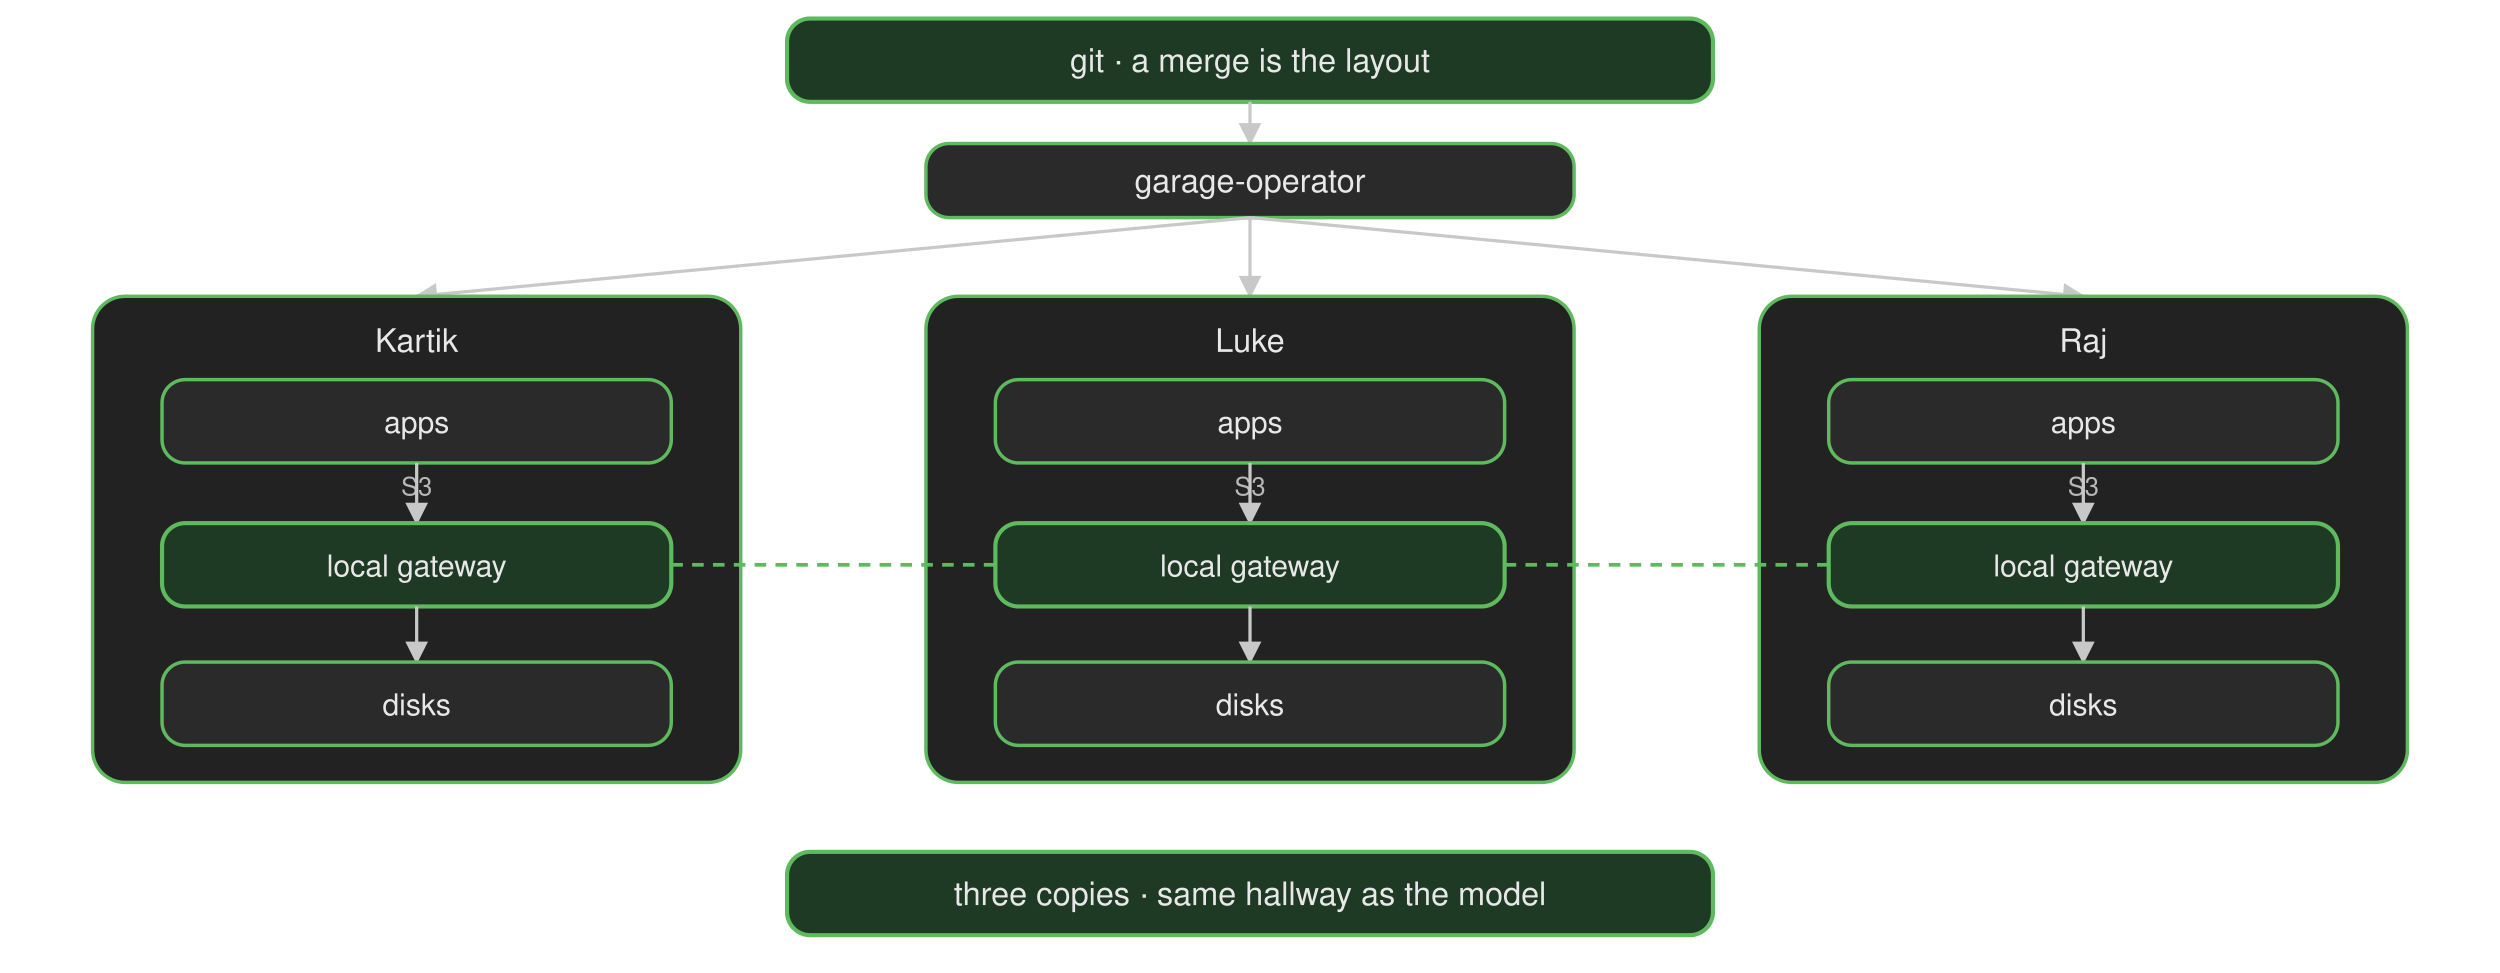
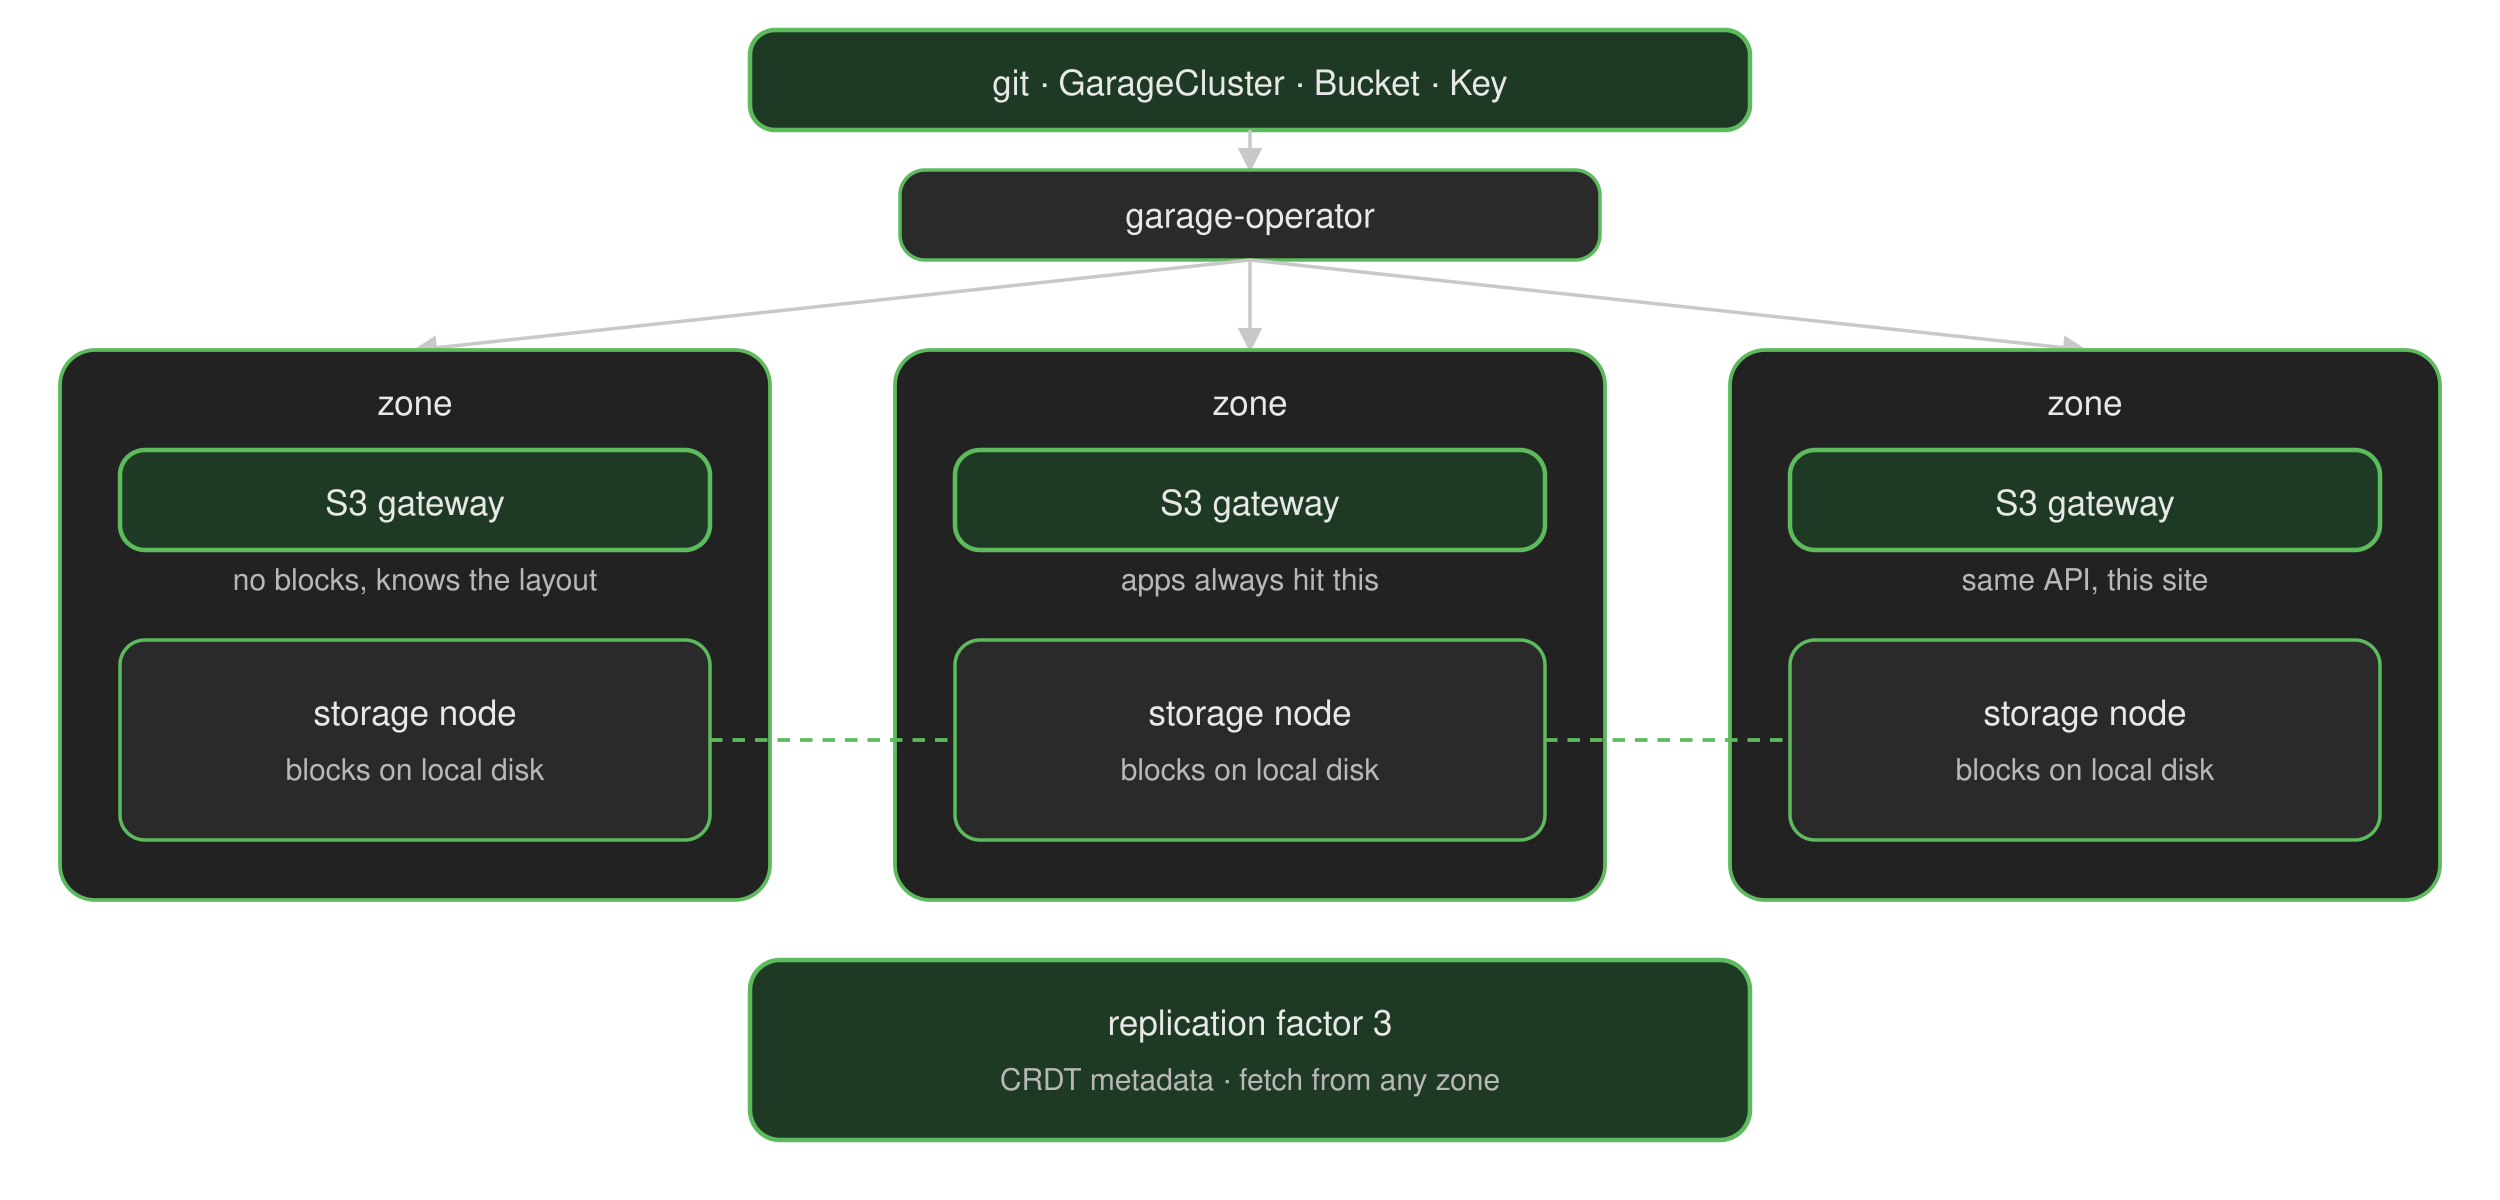
- <svg xmlns="http://www.w3.org/2000/svg" viewBox="0 0 1080 420" width="1080" height="420">
+ <svg xmlns="http://www.w3.org/2000/svg" viewBox="0 0 1000 480" width="1000" height="480">
  <style>
    .card { fill: #222; stroke: #5dba5d; stroke-width: 1.5; }
-     .box { fill: #2a2a2a; stroke: #5dba5d; stroke-width: 1.5; }
+     .box { fill: #2a2a2a; stroke: #5dba5d; stroke-width: 1.4; }
    .hi { fill: #1e3a24; stroke: #5dba5d; stroke-width: 1.8; }
    .t { fill: #e8e8e8; font-family: ui-sans-serif, Helvetica, Arial, sans-serif; font-size: 14px; text-anchor: middle; }
-     .ts { fill: #e8e8e8; font-family: ui-sans-serif, Helvetica, Arial, sans-serif; font-size: 13px; text-anchor: middle; }
-     .label { fill: #b8b8b8; font-family: ui-sans-serif, Helvetica, Arial, sans-serif; font-size: 11px; text-anchor: middle; }
-     .line { stroke: #c8c8c8; stroke-width: 1.4; fill: none; marker-end: url(#arr); }
-     .mesh { stroke: #5dba5d; stroke-width: 1.6; fill: none; stroke-dasharray: 5 4; }
+     .s { fill: #b8b8b8; font-family: ui-sans-serif, Helvetica, Arial, sans-serif; font-size: 12px; text-anchor: middle; }
+     .line { stroke: #c8c8c8; stroke-width: 1.4; fill: none; marker-end: url(#a); }
+     .mesh { stroke: #5dba5d; stroke-width: 1.5; fill: none; stroke-dasharray: 5 4; }
  </style>
  <defs>
-     <marker id="arr" viewBox="0 0 10 10" refX="9" refY="5" markerWidth="7" markerHeight="7" orient="auto-start-reverse">
+     <marker id="a" viewBox="0 0 10 10" refX="9" refY="5" markerWidth="7" markerHeight="7" orient="auto-start-reverse">
      <path d="M 0 0 L 10 5 L 0 10 z" fill="#c8c8c8" />
    </marker>
  </defs>
-   <rect class="hi" x="340" y="8" width="400" height="36" rx="10" />
-   <text class="t" x="540" y="31">git  ·  a merge is the layout</text>
-   <line class="line" x1="540" y1="44" x2="540" y2="62" />
-   <rect class="box" x="400" y="62" width="280" height="32" rx="10" />
-   <text class="t" x="540" y="83">garage-operator</text>
-   <line class="line" x1="540" y1="94" x2="180" y2="128" />
-   <line class="line" x1="540" y1="94" x2="540" y2="128" />
-   <line class="line" x1="540" y1="94" x2="900" y2="128" />
-   <rect class="card" x="40" y="128" width="280" height="210" rx="14" />
-   <text class="t" x="180" y="152">Kartik</text>
-   <rect class="box" x="70" y="164" width="220" height="36" rx="10" />
-   <text class="ts" x="180" y="187">apps</text>
-   <text class="label" x="180" y="214">S3</text>
-   <line class="line" x1="180" y1="200" x2="180" y2="226" />
-   <rect class="hi" x="70" y="226" width="220" height="36" rx="10" />
-   <text class="ts" x="180" y="249">local gateway</text>
-   <line class="line" x1="180" y1="262" x2="180" y2="286" />
-   <rect class="box" x="70" y="286" width="220" height="36" rx="10" />
-   <text class="ts" x="180" y="309">disks</text>
-   <rect class="card" x="400" y="128" width="280" height="210" rx="14" />
-   <text class="t" x="540" y="152">Luke</text>
-   <rect class="box" x="430" y="164" width="220" height="36" rx="10" />
-   <text class="ts" x="540" y="187">apps</text>
-   <text class="label" x="540" y="214">S3</text>
-   <line class="line" x1="540" y1="200" x2="540" y2="226" />
-   <rect class="hi" x="430" y="226" width="220" height="36" rx="10" />
-   <text class="ts" x="540" y="249">local gateway</text>
-   <line class="line" x1="540" y1="262" x2="540" y2="286" />
-   <rect class="box" x="430" y="286" width="220" height="36" rx="10" />
-   <text class="ts" x="540" y="309">disks</text>
-   <rect class="card" x="760" y="128" width="280" height="210" rx="14" />
-   <text class="t" x="900" y="152">Raj</text>
-   <rect class="box" x="790" y="164" width="220" height="36" rx="10" />
-   <text class="ts" x="900" y="187">apps</text>
-   <text class="label" x="900" y="214">S3</text>
-   <line class="line" x1="900" y1="200" x2="900" y2="226" />
-   <rect class="hi" x="790" y="226" width="220" height="36" rx="10" />
-   <text class="ts" x="900" y="249">local gateway</text>
-   <line class="line" x1="900" y1="262" x2="900" y2="286" />
-   <rect class="box" x="790" y="286" width="220" height="36" rx="10" />
-   <text class="ts" x="900" y="309">disks</text>
-   <line class="mesh" x1="290" y1="244" x2="430" y2="244" />
-   <line class="mesh" x1="650" y1="244" x2="790" y2="244" />
-   <rect class="hi" x="340" y="368" width="400" height="36" rx="10" />
-   <text class="t" x="540" y="391">three copies  ·  same hallway as the model</text>
+   <rect class="hi" x="300" y="12" width="400" height="40" rx="10" />
+   <text class="t" x="500" y="38">git  ·  GarageCluster  ·  Bucket  ·  Key</text>
+   <line class="line" x1="500" y1="52" x2="500" y2="68" />
+   <rect class="box" x="360" y="68" width="280" height="36" rx="10" />
+   <text class="t" x="500" y="91">garage-operator</text>
+   <line class="line" x1="500" y1="104" x2="166" y2="140" />
+   <line class="line" x1="500" y1="104" x2="500" y2="140" />
+   <line class="line" x1="500" y1="104" x2="834" y2="140" />
+   <rect class="card" x="24" y="140" width="284" height="220" rx="14" />
+   <text class="t" x="166" y="166">zone</text>
+   <rect class="hi" x="48" y="180" width="236" height="40" rx="10" />
+   <text class="t" x="166" y="206">S3 gateway</text>
+   <text class="s" x="166" y="236">no blocks, knows the layout</text>
+   <rect class="box" x="48" y="256" width="236" height="80" rx="10" />
+   <text class="t" x="166" y="290">storage node</text>
+   <text class="s" x="166" y="312">blocks on local disk</text>
+   <rect class="card" x="358" y="140" width="284" height="220" rx="14" />
+   <text class="t" x="500" y="166">zone</text>
+   <rect class="hi" x="382" y="180" width="236" height="40" rx="10" />
+   <text class="t" x="500" y="206">S3 gateway</text>
+   <text class="s" x="500" y="236">apps always hit this</text>
+   <rect class="box" x="382" y="256" width="236" height="80" rx="10" />
+   <text class="t" x="500" y="290">storage node</text>
+   <text class="s" x="500" y="312">blocks on local disk</text>
+   <rect class="card" x="692" y="140" width="284" height="220" rx="14" />
+   <text class="t" x="834" y="166">zone</text>
+   <rect class="hi" x="716" y="180" width="236" height="40" rx="10" />
+   <text class="t" x="834" y="206">S3 gateway</text>
+   <text class="s" x="834" y="236">same API, this site</text>
+   <rect class="box" x="716" y="256" width="236" height="80" rx="10" />
+   <text class="t" x="834" y="290">storage node</text>
+   <text class="s" x="834" y="312">blocks on local disk</text>
+   <line class="mesh" x1="284" y1="296" x2="382" y2="296" />
+   <line class="mesh" x1="618" y1="296" x2="716" y2="296" />
+   <rect class="hi" x="300" y="384" width="400" height="72" rx="12" />
+   <text class="t" x="500" y="414">replication factor 3</text>
+   <text class="s" x="500" y="436">CRDT metadata  ·  fetch from any zone</text>
</svg>
